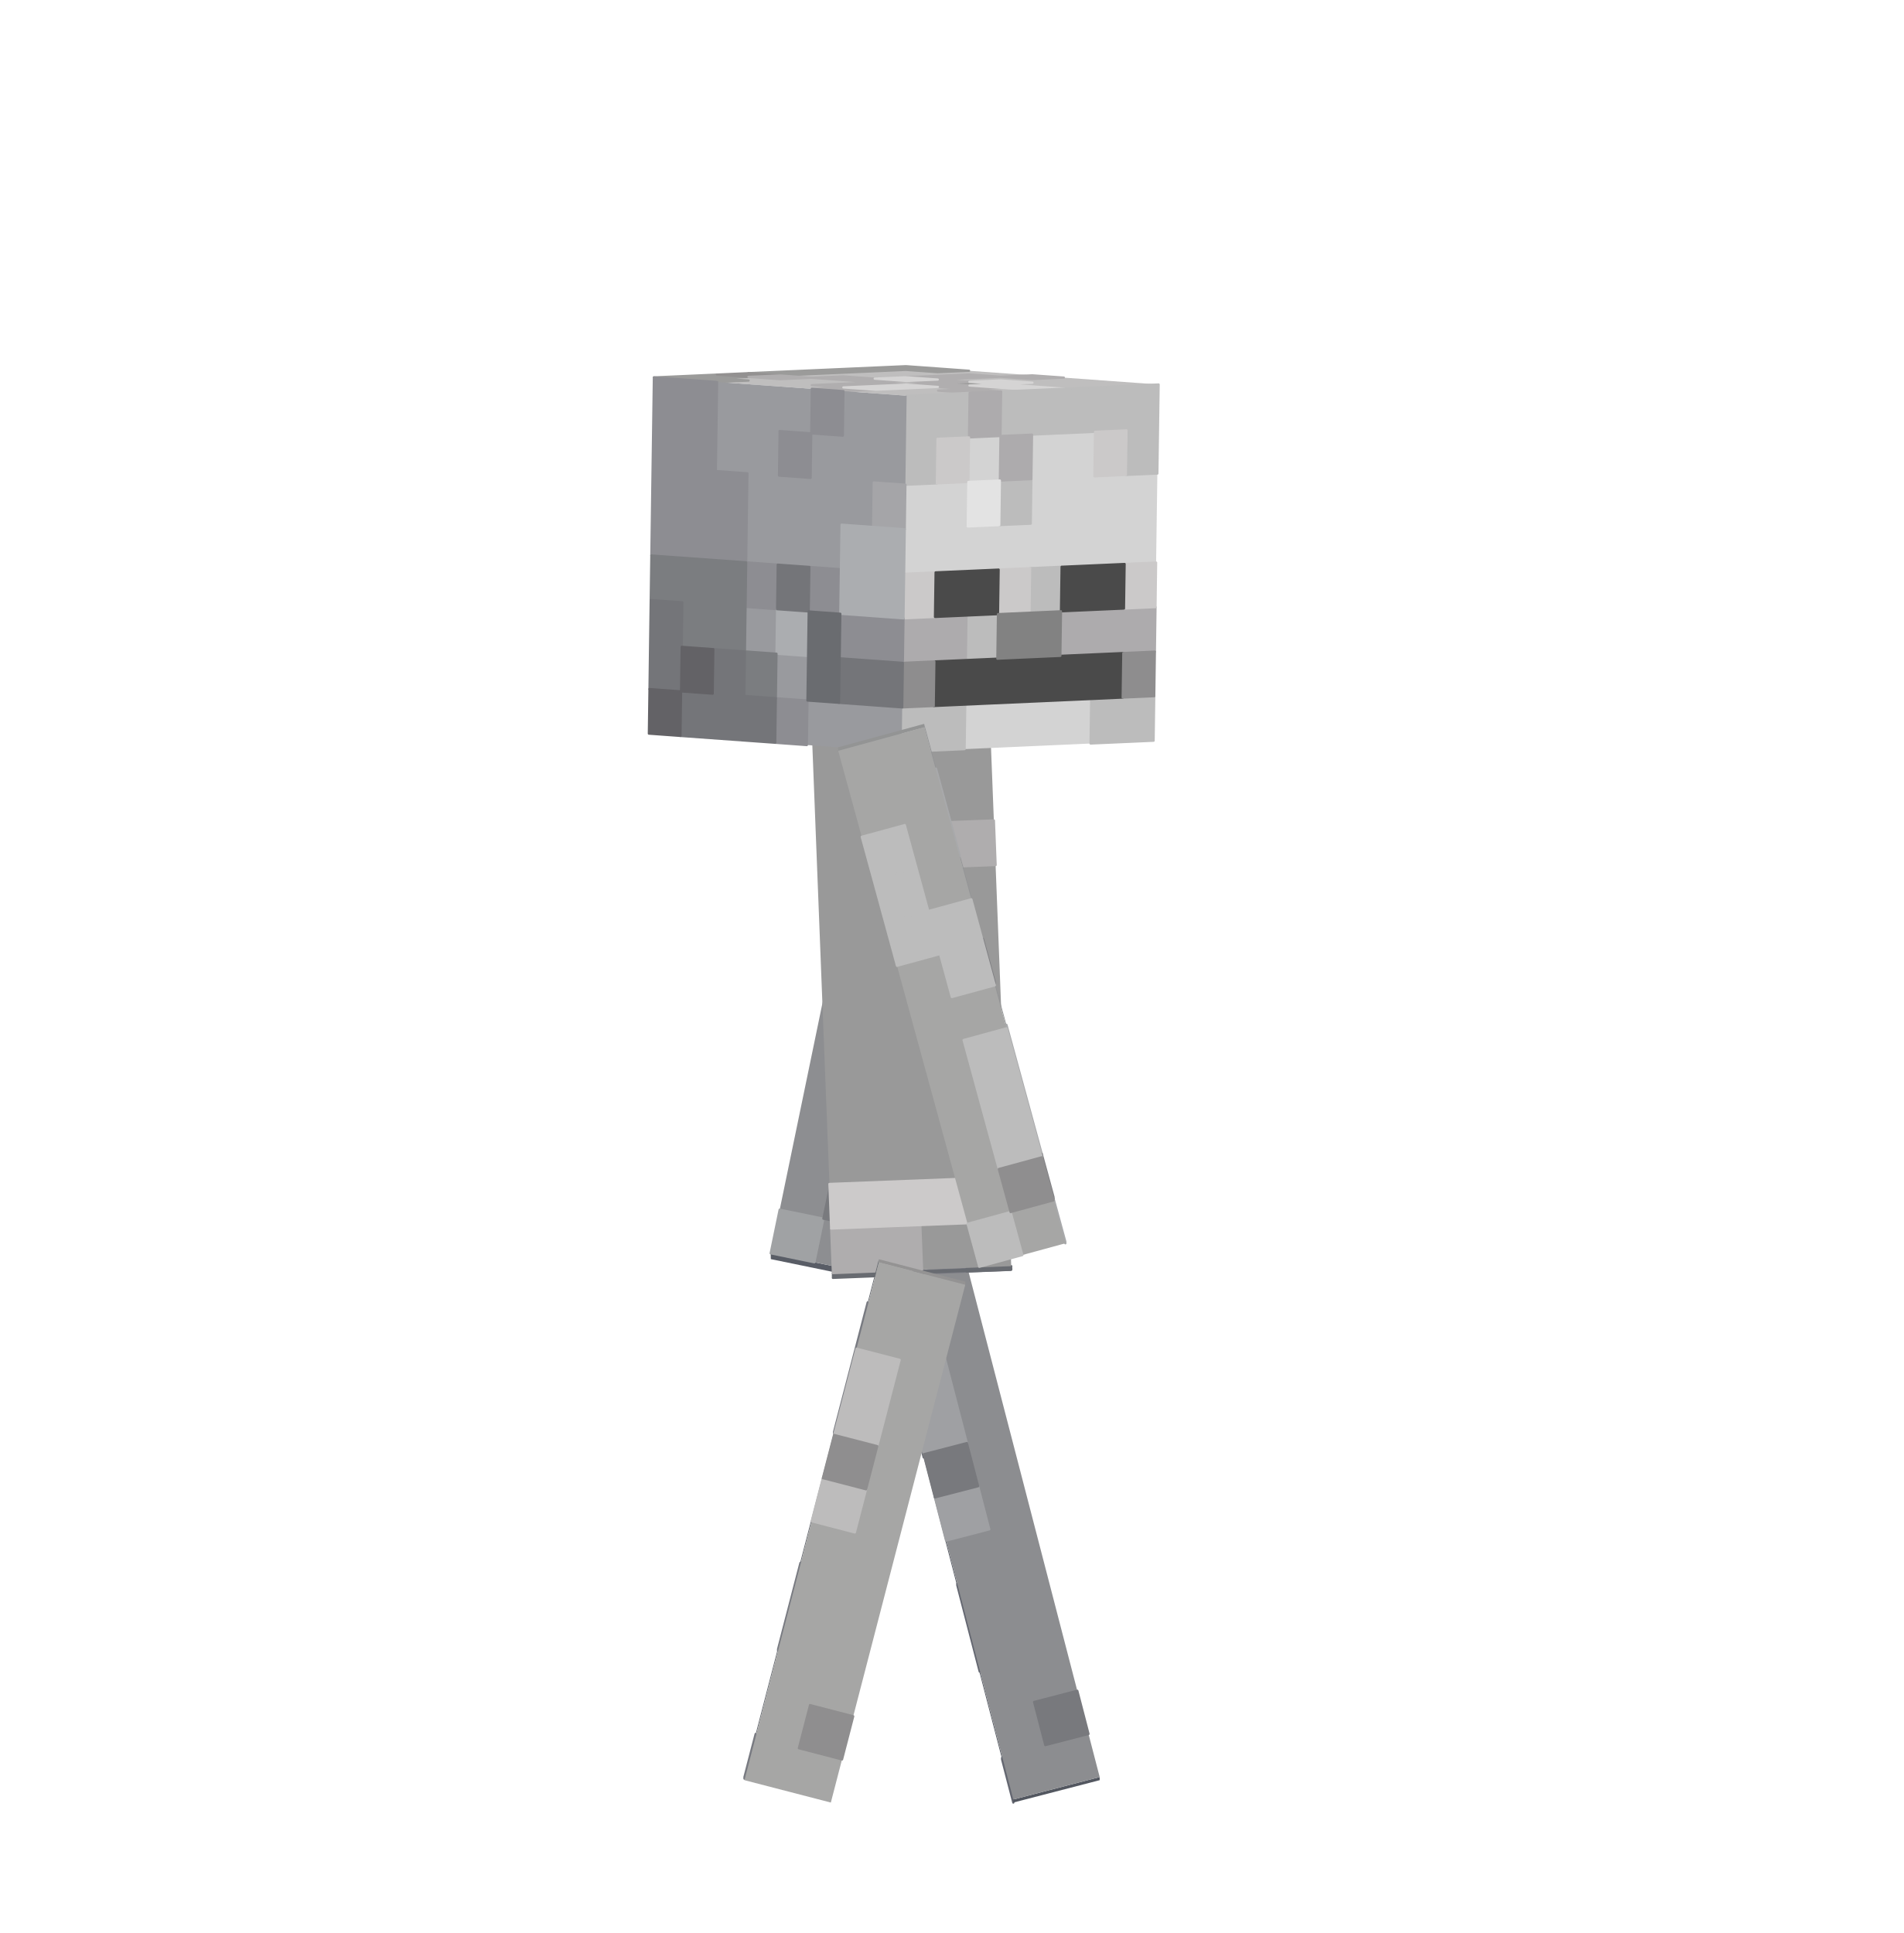
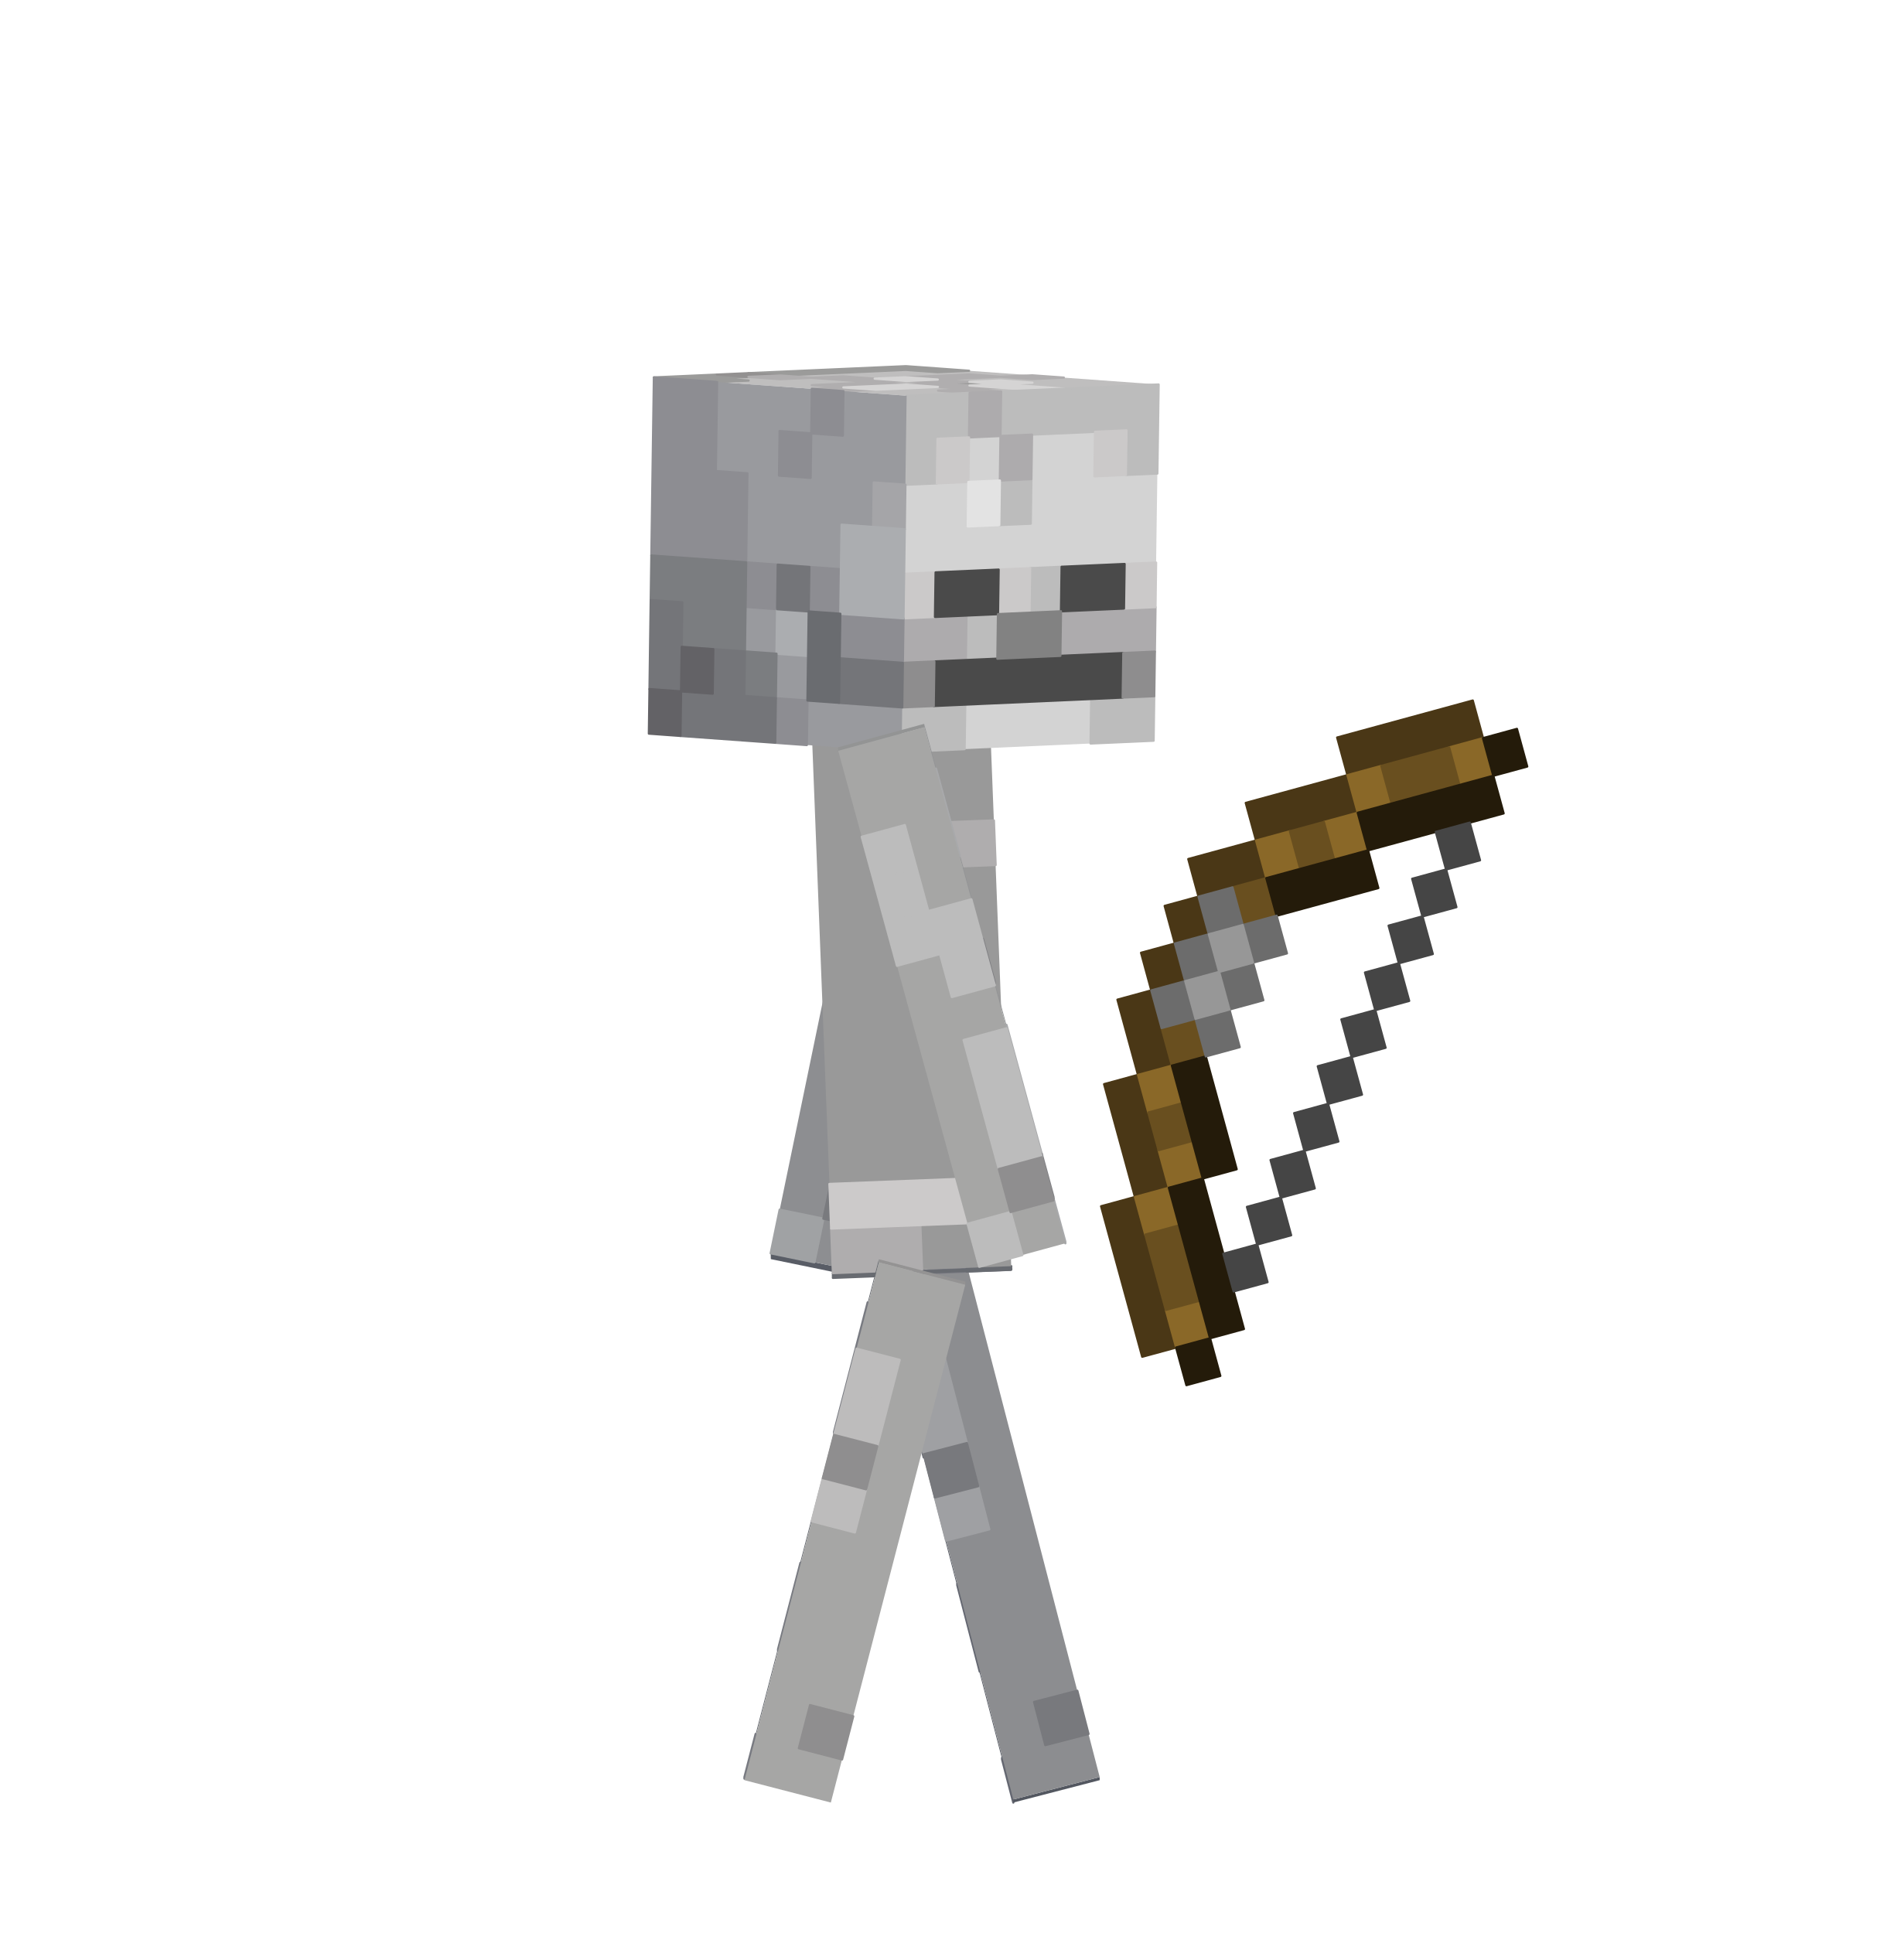
<svg xmlns="http://www.w3.org/2000/svg" viewBox="0 0 512 520" width="512" height="520" role="img" aria-labelledby="walk-9-title">
  <g id="skeleton">
    <g id="arm-left" aria-label="Left arm">
      <g class="face" data-face="front">
        <path fill="#6b6e75" d="M259.91 201.26L259.96 202.84L230.83 343.56L230.78 341.99Z" />
        <path fill="#797c83" stroke="#797c83" stroke-width=".6" stroke-linejoin="round" d="M257.48 212.99L257.51 213.78L255.08 225.51L255.05 224.72ZM255.05 224.72L255.08 225.51L252.65 237.23L252.63 236.44ZM242.94 284.14L242.97 284.93L240.54 296.65L240.51 295.87ZM240.51 295.87L240.54 296.65L238.11 308.38L238.09 307.59ZM238.09 307.59L238.11 308.38L235.68 320.11L235.66 319.32ZM233.21 330.26L233.23 331.05L230.8 342.77L230.78 341.99Z" />
        <path fill="#5c5f67" stroke="#5c5f67" stroke-width=".6" stroke-linejoin="round" d="M247.8 260.69L247.82 261.47L245.39 273.2L245.37 272.41ZM235.66 319.32L235.68 320.11L233.26 331.84L233.23 331.05Z" />
      </g>
      <g class="face" data-face="bottom">
        <path fill="#595d66" d="M230.78 341.99L230.83 343.56L207.32 338.72L207.28 337.15Z" />
      </g>
      <g class="face" data-face="nx">
        <path fill="#8d8e91" d="M236.4 196.42L259.91 201.26L230.78 341.99L207.28 337.15Z" />
        <path fill="#a0a2a4" stroke="#a0a2a4" stroke-width=".6" stroke-linejoin="round" d="M231.55 219.88L243.3 222.3L240.87 234.02L229.12 231.6ZM229.12 231.6L240.87 234.02L238.45 245.75L226.69 243.33ZM226.69 243.33L250.2 248.17L247.77 259.9L224.27 255.06ZM236.02 257.48L247.77 259.9L245.34 271.63L233.59 269.2ZM231.16 280.93L242.92 283.35L240.49 295.08L228.74 292.66ZM228.74 292.66L240.49 295.08L238.06 306.81L226.31 304.39ZM226.31 304.39L238.06 306.81L235.63 318.53L223.88 316.11ZM209.7 325.42L221.46 327.84L219.03 339.57L207.28 337.15Z" />
        <path fill="#797a7e" stroke="#797a7e" stroke-width=".6" stroke-linejoin="round" d="M223.88 316.11L235.63 318.53L233.21 330.26L221.46 327.84Z" />
      </g>
    </g>
    <g id="leg-left" aria-label="Left leg">
      <g class="face" data-face="back">
        <path fill="#585c65" d="M236.38 345.61L236.38 344.77L272.54 484.08L272.54 484.91Z" />
        <path fill="#646771" stroke="#646771" stroke-width=".6" stroke-linejoin="round" d="M239.4 357.22L239.4 356.8L242.41 368.41L242.41 368.83ZM242.41 368.83L242.41 368.41L245.42 380.02L245.42 380.44ZM245.42 380.44L245.42 380.02L248.44 391.63L248.44 392.05ZM257.48 426.45L257.48 426.03L260.49 437.64L260.49 438.06ZM260.49 438.06L260.49 437.64L263.5 449.25L263.5 449.67ZM269.53 473.31L269.53 472.89L272.54 484.49L272.54 484.91Z" />
      </g>
      <g class="face" data-face="bottom">
        <path fill="#535760" d="M295.77 478.05L295.77 478.89L272.54 484.91L272.54 484.08Z" />
      </g>
      <g class="face" data-face="nx">
        <path fill="#8c8d90" d="M236.38 344.77L259.62 338.75L295.77 478.05L272.54 484.08Z" />
        <path fill="#9fa0a3" stroke="#9fa0a3" stroke-width=".6" stroke-linejoin="round" d="M242.41 367.99L254.03 364.98L257.04 376.59L245.42 379.6ZM245.42 379.6L257.04 376.59L260.05 388.2L248.44 391.21ZM251.45 402.82L263.07 399.81L266.08 411.41L254.46 414.43Z" />
        <path fill="#78797d" stroke="#78797d" stroke-width=".6" stroke-linejoin="round" d="M248.44 391.21L260.05 388.2L263.07 399.81L251.45 402.82ZM278.13 457.85L289.75 454.84L292.76 466.45L281.14 469.46Z" />
      </g>
    </g>
    <g id="torso" aria-label="Torso">
      <g class="face" data-face="bottom">
        <path fill="#777880" d="M271.98 340.61L271.98 341.89L224.02 343.76L224.02 342.48Z" />
        <path fill="#686b71" stroke="#686b71" stroke-width=".6" stroke-linejoin="round" d="M271.98 340.61L271.98 340.77L259.99 341.23L259.99 341.07ZM271.98 341.09L271.98 341.57L259.99 342.03L259.99 341.55ZM259.99 341.55L259.99 341.87L248 342.34L248 342.02ZM236.01 342.01L236.01 342.33L224.02 342.8L224.02 342.48ZM236.01 342.65L236.01 342.81L224.02 343.28L224.02 343.12ZM236.01 343.13L236.01 343.29L224.02 343.76L224.02 343.6Z" />
      </g>
      <g class="face" data-face="nx">
        <path fill="#999999" d="M218.41 198.6L266.37 196.73L271.98 340.61L224.02 342.48Z" />
        <path fill="#afadae" stroke="#afadae" stroke-width=".6" stroke-linejoin="round" d="M255.32 221.17L267.31 220.71L267.78 232.7L255.78 233.16ZM223.55 330.49L247.53 329.55L248 341.54L224.02 342.48Z" />
        <path fill="#cccaca" stroke="#cccaca" stroke-width=".6" stroke-linejoin="round" d="M223.08 318.5L271.05 316.63L271.51 328.62L223.55 330.49Z" />
      </g>
    </g>
    <g id="head" aria-label="Head">
      <g class="face" data-face="top">
        <path fill="#bfbebe" d="M175.87 101.53L243.65 98.51L311.62 103.43L243.85 106.45Z" />
        <path fill="#9b9b9a" stroke="#9b9b9a" stroke-width=".6" stroke-linejoin="round" d="M175.87 101.53L192.82 100.77L201.31 101.39L184.37 102.14ZM201.29 100.39L243.65 98.51L252.14 99.12L209.78 101.01ZM184.37 102.14L192.84 101.76L201.34 102.38L192.87 102.76ZM243.67 99.5L252.14 99.12L260.64 99.74L252.17 100.12ZM252.24 103.09L260.72 102.72L269.21 103.33L260.74 103.71Z" />
        <path fill="#939191" stroke="#939191" stroke-width=".6" stroke-linejoin="round" d="M192.82 100.77L201.29 100.39L209.78 101.01L201.31 101.39Z" />
        <path fill="#b0aeaf" stroke="#b0aeaf" stroke-width=".6" stroke-linejoin="round" d="M201.31 101.39L209.78 101.01L218.28 101.62L209.81 102ZM218.28 101.62L226.75 101.25L235.25 101.86L226.78 102.24ZM226.78 102.24L235.25 101.86L243.75 102.48L235.28 102.85ZM243.72 101.49L260.67 100.73L269.16 101.35L252.22 102.1ZM218.33 103.61L235.28 102.85L243.77 103.47L226.83 104.22ZM243.75 102.48L252.22 102.1L260.72 102.72L252.24 103.09ZM269.16 101.35L277.64 100.97L286.13 101.58L277.66 101.96ZM218.36 104.6L226.83 104.22L235.33 104.84L226.85 105.22ZM243.77 103.47L252.24 103.09L260.74 103.71L252.27 104.09ZM252.27 104.09L260.74 103.71L269.24 104.32L260.77 104.7ZM252.3 105.08L260.77 104.7L269.26 105.32L260.79 105.69Z" />
        <path fill="#d5d4d4" stroke="#d5d4d4" stroke-width=".6" stroke-linejoin="round" d="M235.25 101.86L243.72 101.49L252.22 102.1L243.75 102.48ZM226.83 104.22L243.77 103.47L252.27 104.09L235.33 104.84ZM260.72 102.72L269.19 102.34L277.69 102.95L269.21 103.33ZM260.74 103.71L269.21 103.33L277.71 103.95L269.24 104.32ZM269.24 104.32L277.71 103.95L286.21 104.56L277.74 104.94Z" />
      </g>
      <g class="face" data-face="front">
        <path fill="#d3d3d3" d="M243.85 106.45L311.62 103.43L310.27 199.26L242.49 202.27Z" />
        <path fill="#bcbcbc" stroke="#bcbcbc" stroke-width=".6" stroke-linejoin="round" d="M243.85 106.45L260.79 105.69L260.62 117.67L243.68 118.43ZM269.26 105.32L311.62 103.43L311.45 115.41L269.09 117.29ZM243.68 118.43L252.15 118.05L251.98 130.03L243.51 130.4ZM302.98 115.78L311.45 115.41L311.28 127.39L302.81 127.76ZM268.92 129.27L277.4 128.89L277.23 140.87L268.76 141.25ZM277.06 152.85L285.53 152.47L285.36 164.45L276.89 164.83ZM259.94 165.58L268.42 165.21L268.25 177.19L259.77 177.56ZM242.66 190.3L259.61 189.54L259.44 201.52L242.49 202.27ZM293.49 188.03L310.44 187.28L310.27 199.26L293.32 200.01Z" />
        <path fill="#adabad" stroke="#adabad" stroke-width=".6" stroke-linejoin="round" d="M260.79 105.69L269.26 105.32L269.09 117.29L260.62 117.67ZM269.09 117.29L277.57 116.92L277.4 128.89L268.92 129.27ZM243 166.34L259.94 165.58L259.77 177.56L242.83 178.32ZM285.36 164.45L310.78 163.32L310.61 175.3L285.19 176.43Z" />
        <path fill="#cbc9c9" stroke="#cbc9c9" stroke-width=".6" stroke-linejoin="round" d="M252.15 118.05L260.62 117.67L260.45 129.65L251.98 130.03ZM294.51 116.16L302.98 115.78L302.81 127.76L294.34 128.14ZM243.17 154.36L251.64 153.98L251.47 165.96L243 166.34ZM268.59 153.23L277.06 152.85L276.89 164.83L268.42 165.21ZM302.47 151.72L310.94 151.34L310.78 163.32L302.3 163.7Z" />
        <path fill="#e3e3e3" stroke="#e3e3e3" stroke-width=".6" stroke-linejoin="round" d="M260.45 129.65L268.92 129.27L268.76 141.25L260.28 141.63Z" />
        <path fill="#4a4a4a" stroke="#4a4a4a" stroke-width=".6" stroke-linejoin="round" d="M251.64 153.98L268.59 153.23L268.42 165.21L251.47 165.96ZM285.53 152.47L302.47 151.72L302.3 163.7L285.36 164.45ZM251.3 177.94L302.13 175.68L301.96 187.65L251.13 189.92Z" />
        <path fill="#828282" stroke="#828282" stroke-width=".6" stroke-linejoin="round" d="M268.42 165.21L285.36 164.45L285.19 176.43L268.25 177.19Z" />
        <path fill="#8e8d8e" stroke="#8e8d8e" stroke-width=".6" stroke-linejoin="round" d="M242.83 178.32L251.3 177.94L251.13 189.92L242.66 190.3ZM302.13 175.68L310.61 175.3L310.44 187.28L301.96 187.65Z" />
      </g>
      <g class="face" data-face="nx">
        <path fill="#999a9e" d="M175.87 101.53L243.85 106.45L242.49 202.27L174.52 197.35Z" />
        <path fill="#8d8d92" stroke="#8d8d92" stroke-width=".6" stroke-linejoin="round" d="M175.87 101.53L192.87 102.76L192.7 114.73L175.7 113.5ZM218.36 104.6L226.85 105.22L226.68 117.2L218.19 116.58ZM175.7 113.5L192.7 114.73L192.53 126.71L175.53 125.48ZM209.69 115.96L218.19 116.58L218.02 128.56L209.52 127.94ZM175.53 125.48L201.02 127.33L200.85 139.31L175.36 137.46ZM175.36 137.46L200.85 139.31L200.69 151.28L175.19 149.44ZM200.69 151.28L209.18 151.9L209.01 163.88L200.52 163.26ZM217.68 152.51L226.18 153.13L226.01 165.11L217.51 164.49ZM226.01 165.11L243 166.34L242.83 178.32L225.84 177.09ZM208.67 187.83L217.17 188.45L217 200.43L208.5 199.81Z" />
        <path fill="#a5a5a8" stroke="#a5a5a8" stroke-width=".6" stroke-linejoin="round" d="M235.01 129.79L243.51 130.4L243.34 142.38L234.84 141.77Z" />
        <path fill="#abadb0" stroke="#abadb0" stroke-width=".6" stroke-linejoin="round" d="M226.35 141.15L243.34 142.38L243.17 154.36L226.18 153.13ZM226.18 153.13L243.17 154.36L243 166.34L226.01 165.11ZM209.01 163.88L217.51 164.49L217.34 176.47L208.84 175.86Z" />
        <path fill="#7b7d80" stroke="#7b7d80" stroke-width=".6" stroke-linejoin="round" d="M175.19 149.44L200.69 151.28L200.52 163.26L175.02 161.42ZM183.52 162.03L200.52 163.26L200.35 175.24L183.35 174.01ZM200.35 175.24L208.84 175.86L208.67 187.83L200.18 187.22Z" />
        <path fill="#747579" stroke="#747579" stroke-width=".6" stroke-linejoin="round" d="M209.18 151.9L217.68 152.51L217.51 164.49L209.01 163.88ZM175.02 161.42L183.52 162.03L183.35 174.01L174.85 173.4ZM174.85 173.4L183.35 174.01L183.18 185.99L174.69 185.37ZM191.85 174.63L200.35 175.24L200.18 187.22L191.68 186.6ZM225.84 177.09L242.83 178.32L242.66 190.3L225.67 189.06ZM183.18 185.99L208.67 187.83L208.5 199.81L183.01 197.97Z" />
        <path fill="#6a6c70" stroke="#6a6c70" stroke-width=".6" stroke-linejoin="round" d="M217.51 164.49L226.01 165.11L225.84 177.09L217.34 176.47ZM217.34 176.47L225.84 177.09L225.67 189.06L217.17 188.45Z" />
        <path fill="#636266" stroke="#636266" stroke-width=".6" stroke-linejoin="round" d="M183.35 174.01L191.85 174.63L191.68 186.6L183.18 185.99ZM174.69 185.37L183.18 185.99L183.01 197.97L174.52 197.35Z" />
      </g>
    </g>
    <g id="leg-right" aria-label="Right leg">
      <g class="face" data-face="back">
        <path fill="#696c72" d="M236.38 338.75L236.38 339.59L200.23 478.89L200.23 478.05Z" />
        <path fill="#787a81" stroke="#787a81" stroke-width=".6" stroke-linejoin="round" d="M233.37 350.36L233.37 350.78L230.36 362.39L230.36 361.97ZM230.36 361.97L230.36 362.39L227.35 374L227.35 373.58ZM227.35 373.58L227.35 374L224.33 385.6L224.33 385.19ZM215.29 420.43L215.29 420.85L212.28 432.46L212.28 432.04ZM212.28 432.04L212.28 432.46L209.27 444.07L209.27 443.65ZM203.24 466.45L203.24 466.86L200.23 478.47L200.23 478.05Z" />
      </g>
      <g class="face" data-face="top">
        <path fill="#949393" d="M236.38 339.59L236.38 338.75L259.62 344.77L259.62 345.61Z" />
      </g>
      <g class="face" data-face="nx">
        <path fill="#a6a6a5" d="M236.38 339.59L259.62 345.61L223.46 484.91L200.23 478.89Z" />
        <path fill="#bdbcbc" stroke="#bdbcbc" stroke-width=".6" stroke-linejoin="round" d="M230.36 362.81L241.97 365.82L238.96 377.43L227.35 374.41ZM227.35 374.41L238.96 377.43L235.95 389.03L224.33 386.02ZM221.32 397.63L232.93 400.64L229.92 412.25L218.31 409.24Z" />
        <path fill="#8f8e8f" stroke="#8f8e8f" stroke-width=".6" stroke-linejoin="round" d="M224.33 386.02L235.95 389.03L232.93 400.64L221.32 397.63ZM217.87 458.69L229.48 461.7L226.47 473.31L214.86 470.29Z" />
      </g>
    </g>
    <g id="arm-right" aria-label="Right arm">
      <g class="face" data-face="front">
        <path fill="#939496" d="M248.6 195.66L248.55 194.72L286.5 333.52L286.54 334.46Z" />
        <path fill="#a8a9ab" stroke="#a8a9ab" stroke-width=".6" stroke-linejoin="round" d="M251.76 207.22L251.74 206.75L254.9 218.32L254.93 218.79ZM254.93 218.79L254.9 218.32L258.06 229.89L258.09 230.36ZM270.71 276.16L270.69 275.69L273.85 287.26L273.87 287.72ZM273.87 287.72L273.85 287.26L277.01 298.82L277.03 299.29ZM277.03 299.29L277.01 298.82L280.17 310.39L280.2 310.86ZM283.38 322.89L283.36 322.42L286.52 333.99L286.54 334.46Z" />
        <path fill="#7f7f82" stroke="#7f7f82" stroke-width=".6" stroke-linejoin="round" d="M264.39 253.02L264.36 252.55L267.52 264.12L267.55 264.59ZM280.2 310.86L280.17 310.39L283.33 321.96L283.36 322.42Z" />
      </g>
      <g class="face" data-face="top">
        <path fill="#939494" d="M225.45 201.98L225.4 201.04L248.55 194.72L248.6 195.66Z" />
      </g>
      <g class="face" data-face="nx">
        <path fill="#a6a6a5" d="M225.45 201.98L248.6 195.66L286.54 334.46L263.39 340.78Z" />
        <path fill="#bcbcbc" stroke="#bcbcbc" stroke-width=".6" stroke-linejoin="round" d="M231.77 225.11L243.35 221.95L246.51 233.52L234.94 236.68ZM234.94 236.68L246.51 233.52L249.67 245.08L238.1 248.24ZM238.1 248.24L261.25 241.92L264.41 253.49L241.26 259.81ZM252.84 256.65L264.41 253.49L267.57 265.06L256 268.22ZM259.16 279.78L270.74 276.62L273.9 288.19L262.32 291.35ZM262.32 291.35L273.9 288.19L277.06 299.76L265.48 302.92ZM265.48 302.92L277.06 299.76L280.22 311.32L268.64 314.48ZM260.23 329.21L271.81 326.05L274.97 337.62L263.39 340.78Z" />
        <path fill="#8f8e8f" stroke="#8f8e8f" stroke-width=".6" stroke-linejoin="round" d="M268.64 314.48L280.22 311.32L283.38 322.89L271.81 326.05Z" />
      </g>
    </g>
+     <g id="held-bow" aria-label="Bow">
+       <g class="face" data-face="nx">
+         <path fill="#4a3716" stroke="#4a3716" stroke-width=".6" stroke-linejoin="round" d="M359.64 198.4L396.11 188.45L398.87 198.57L362.41 208.52ZM335.06 215.99L362.41 208.52L365.18 218.64L337.83 226.11ZM319.6 231.09L337.83 226.11L340.59 236.23L322.36 241.21ZM313.25 243.7L322.36 241.21L325.13 251.33L316.01 253.82ZM306.9 256.31L316.01 253.82L318.78 263.94L309.66 266.43ZM300.55 268.92L309.66 266.43L312.43 276.55L303.31 279.04ZM303.31 279.04L312.43 276.55L315.2 286.67L306.08 289.16ZM296.96 291.65L306.08 289.16L308.85 299.28L299.73 301.77ZM299.73 301.77L308.85 299.28L311.61 309.4L302.5 311.89ZM302.5 311.89L311.61 309.4L314.38 319.52L305.26 322.01ZM296.15 324.5L305.26 322.01L308.03 332.13L298.91 334.62ZM298.91 334.62L308.03 332.13L310.8 342.25L301.68 344.74ZM301.68 344.74L310.8 342.25L313.56 352.37L304.45 354.86ZM304.45 354.86L313.56 352.37L316.33 362.5L307.21 364.98Z" />
+         <path fill="#8a6828" stroke="#8a6828" stroke-width=".6" stroke-linejoin="round" d="M362.41 208.52L371.53 206.03L374.29 216.15L365.18 218.64ZM389.76 201.06L398.87 198.57L401.64 208.69L392.52 211.18ZM337.83 226.11L346.94 223.62L349.71 233.74L340.59 236.23ZM356.06 221.13L365.18 218.64L367.94 228.76L358.83 231.25ZM306.08 289.16L315.2 286.67L317.96 296.79L308.85 299.28ZM311.61 309.4L320.73 306.91L323.5 317.03L314.38 319.52ZM305.26 322.01L314.38 319.52L317.15 329.64L308.03 332.13ZM313.56 352.37L322.68 349.89L325.45 360.01L316.33 362.5Z" />
+         <path fill="#694f1f" stroke="#694f1f" stroke-width=".6" stroke-linejoin="round" d="M371.53 206.03L389.76 201.06L392.52 211.18L374.29 216.15ZM346.94 223.62L356.06 221.13L358.83 231.25L349.71 233.74ZM331.48 238.72L340.59 236.23L343.36 246.35L334.24 248.84ZM312.43 276.55L321.55 274.06L324.31 284.18L315.2 286.67ZM308.85 299.28L317.96 296.79L320.73 306.91L311.61 309.4ZM308.03 332.13L317.15 329.64L319.91 339.76L310.8 342.25ZM310.8 342.25L319.91 339.76L322.68 349.89L313.56 352.37Z" />
+         <path fill="#241b0a" stroke="#241b0a" stroke-width=".6" stroke-linejoin="round" d="M398.87 198.57L407.99 196.08L410.76 206.2L401.64 208.69ZM365.18 218.64L401.64 208.69L404.41 218.81L367.94 228.76ZM340.59 236.23L367.94 228.76L370.71 238.89L343.36 246.35ZM315.2 286.67L324.31 284.18L327.08 294.3L317.96 296.79ZM317.96 296.79L327.08 294.3L329.85 304.42L320.73 306.91ZM320.73 306.91L329.85 304.42L332.61 314.54L323.5 317.03ZM314.38 319.52L323.5 317.03L326.26 327.15L317.15 329.64ZM317.15 329.64L326.26 327.15L329.03 337.28L319.91 339.76ZM319.91 339.76L329.03 337.28L331.8 347.4L322.68 349.89ZM322.68 349.89L331.8 347.4L334.56 357.52L325.45 360.01ZM316.33 362.5L325.45 360.01L328.21 370.13L319.1 372.62Z" />
+         <path fill="#6c6c6c" stroke="#6c6c6c" stroke-width=".6" stroke-linejoin="round" d="M322.36 241.21L331.48 238.72L334.24 248.84L325.13 251.33ZM316.01 253.82L325.13 251.33L327.9 261.45L318.78 263.94ZM334.24 248.84L343.36 246.35L346.13 256.47L337.01 258.96ZM309.66 266.43L318.78 263.94L321.55 274.06L312.43 276.55ZM327.9 261.45L337.01 258.96L339.78 269.08L330.66 271.57ZM321.55 274.06L330.66 271.57L333.43 281.69L324.31 284.18Z" />
+         <path fill="#454545" stroke="#454545" stroke-width=".6" stroke-linejoin="round" d="M386.17 223.79L395.29 221.3L398.06 231.42L388.94 233.91ZM379.82 236.4L388.94 233.91L391.71 244.03L382.59 246.52ZM373.48 249.01L382.59 246.52L385.36 256.64L376.24 259.13ZM367.13 261.62L376.24 259.13L379.01 269.25L369.89 271.74ZM360.78 274.23L369.89 271.74L372.66 281.86L363.54 284.35ZM354.43 286.84L363.54 284.35L366.31 294.47L357.19 296.96ZM348.08 299.45L357.19 296.96L359.96 307.08L350.84 309.57ZM341.73 312.06L350.84 309.57L353.61 319.69L344.49 322.18ZM335.38 324.67L344.49 322.18L347.26 332.3L338.14 334.79ZM329.03 337.28L338.14 334.79L340.91 344.91L331.8 347.4Z" />
+         <path fill="#979797" stroke="#979797" stroke-width=".6" stroke-linejoin="round" d="M325.13 251.33L334.24 248.84L337.01 258.96L327.9 261.45ZM318.78 263.94L327.9 261.45L330.66 271.57L321.55 274.06Z" />
+       </g>
+     </g>
  </g>
</svg>
